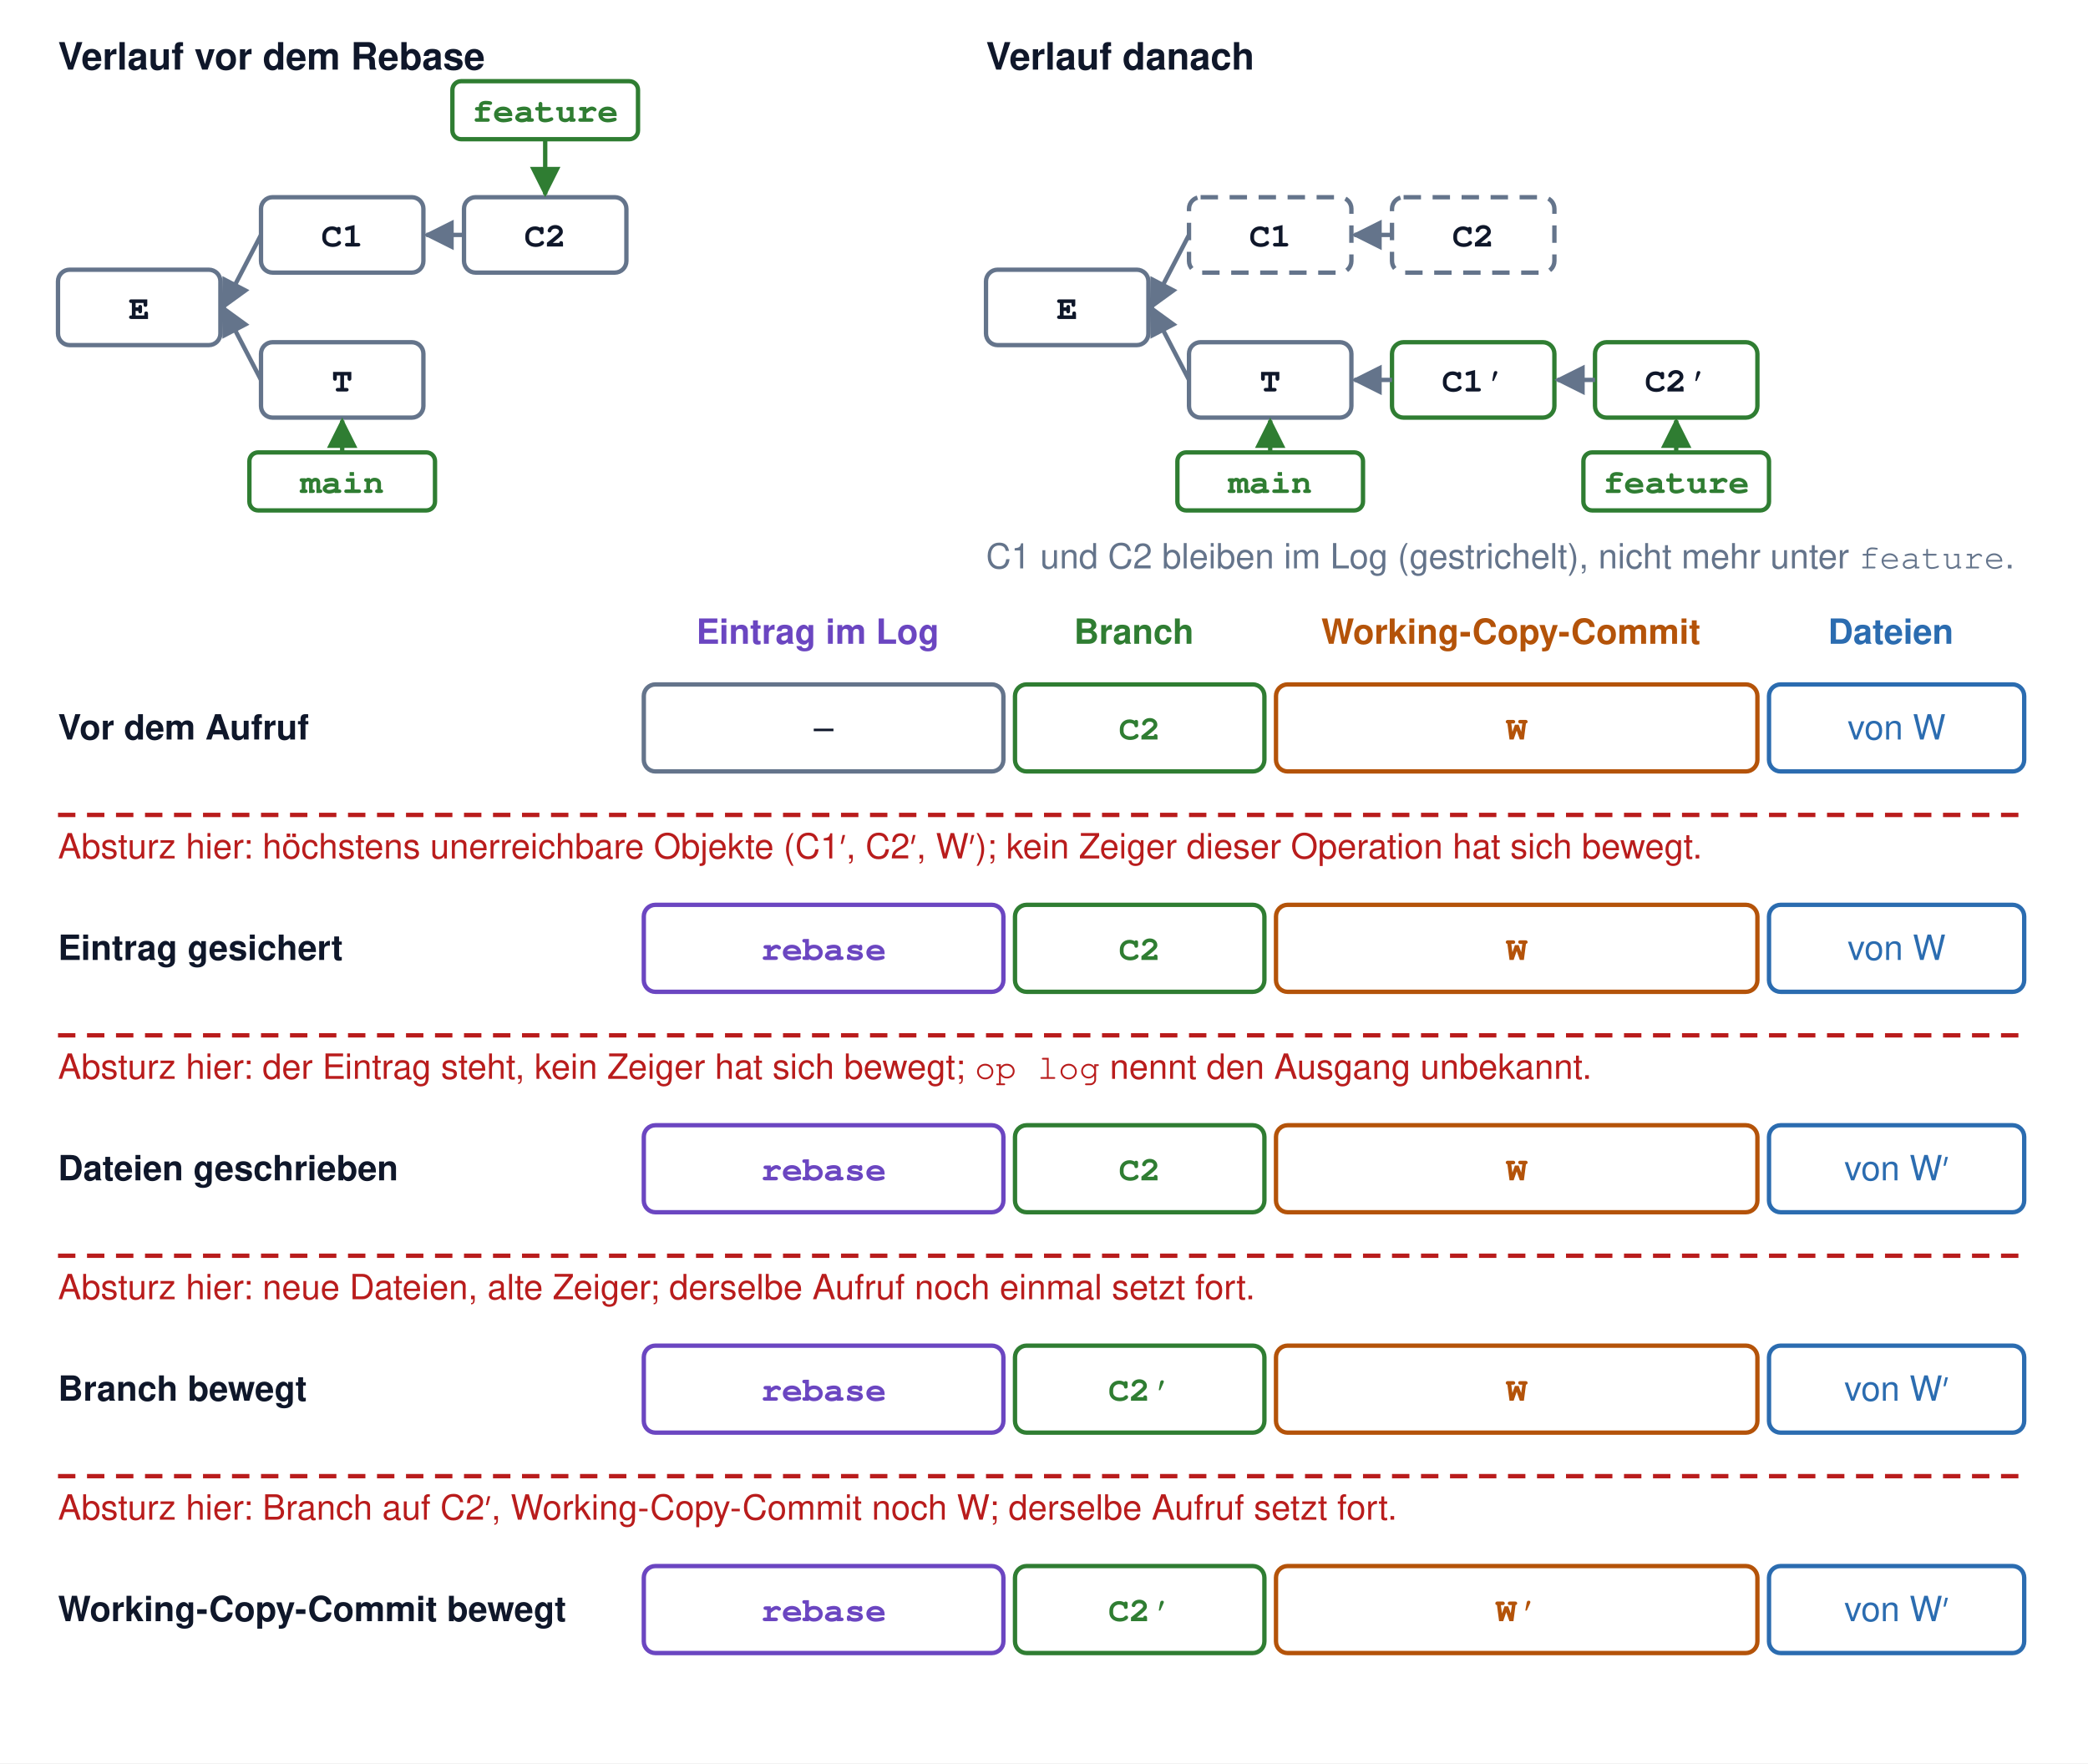
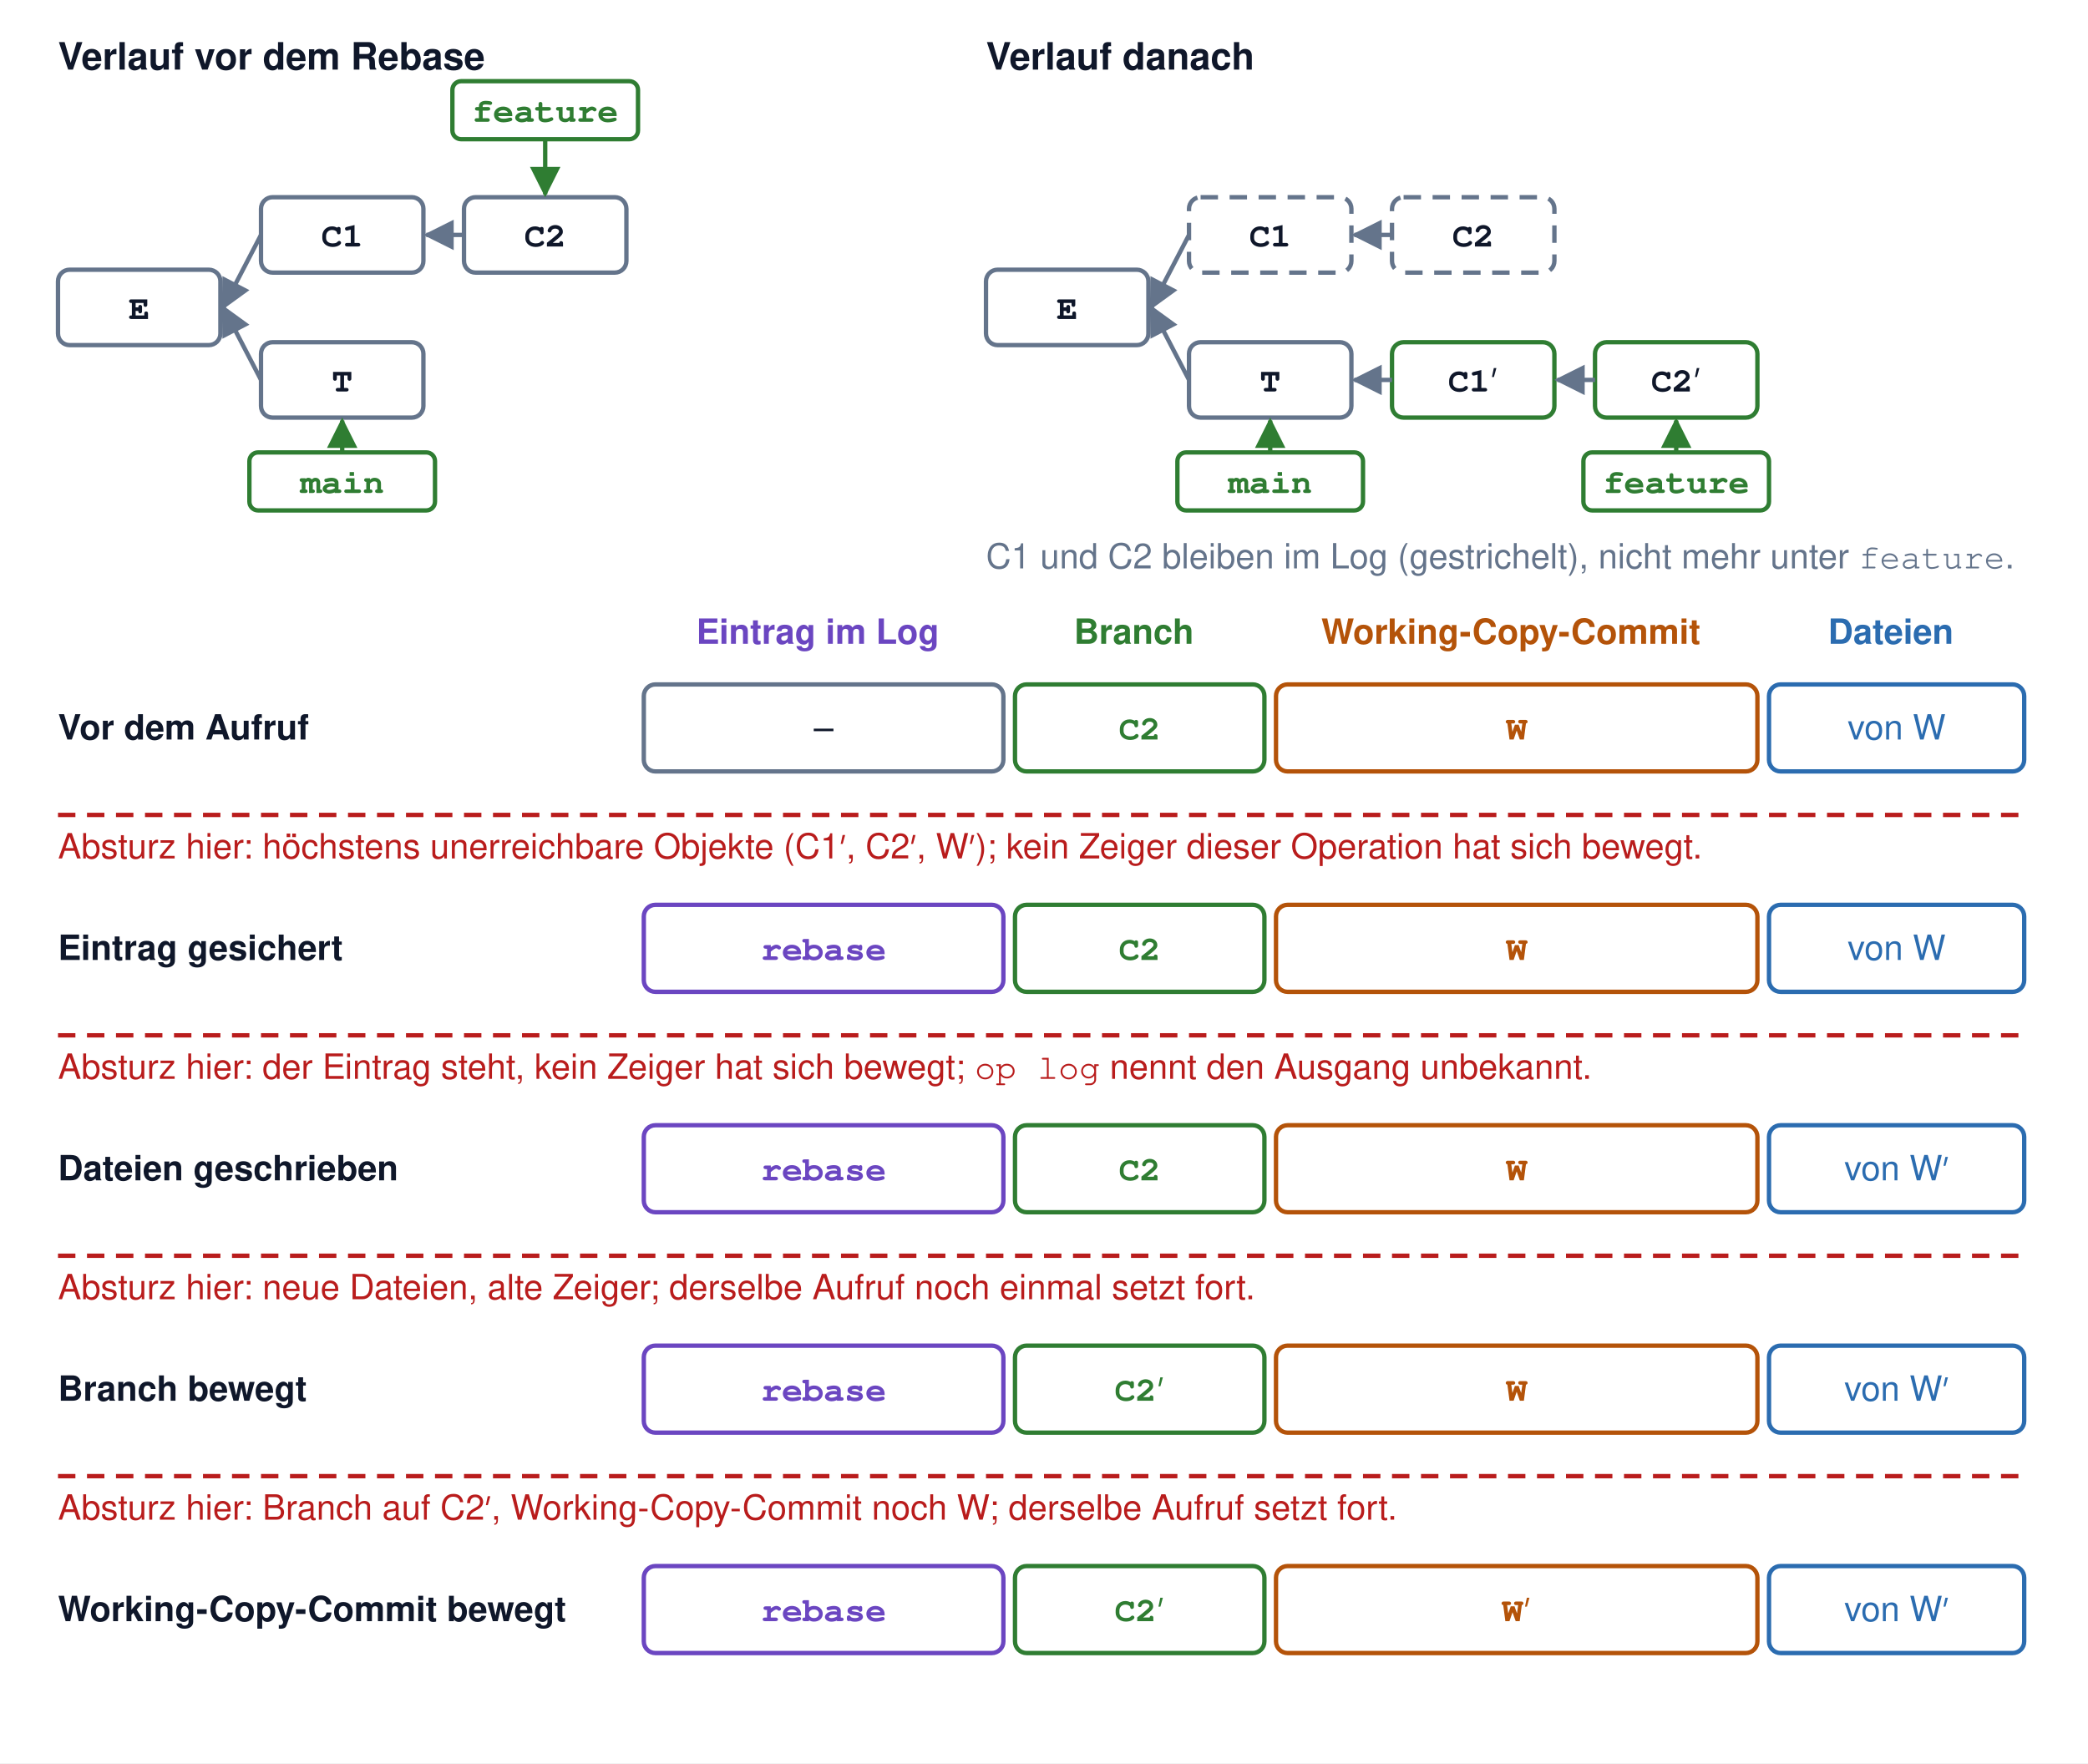
<svg xmlns="http://www.w3.org/2000/svg" viewBox="0 0 720 608" font-family="Helvetica, Arial, sans-serif">
  <defs>
    <marker id="arrow-slate" viewBox="0 0 10 10" refX="9" refY="5" markerWidth="7" markerHeight="7" orient="auto">
      <path d="M0,0 L10,5 L0,10 z" fill="#64748B" />
    </marker>
    <marker id="arrow-green" viewBox="0 0 10 10" refX="9" refY="5" markerWidth="7" markerHeight="7" orient="auto">
      <path d="M0,0 L10,5 L0,10 z" fill="#2F7D32" />
    </marker>
    <marker id="arrow-blue" viewBox="0 0 10 10" refX="9" refY="5" markerWidth="7" markerHeight="7" orient="auto">
      <path d="M0,0 L10,5 L0,10 z" fill="#2B6CB0" />
    </marker>
    <marker id="arrow-orange" viewBox="0 0 10 10" refX="9" refY="5" markerWidth="7" markerHeight="7" orient="auto">
      <path d="M0,0 L10,5 L0,10 z" fill="#B45309" />
    </marker>
    <marker id="arrow-purple" viewBox="0 0 10 10" refX="9" refY="5" markerWidth="7" markerHeight="7" orient="auto">
      <path d="M0,0 L10,5 L0,10 z" fill="#6B46C1" />
    </marker>
  </defs>
  <rect x="0" y="0" width="720" height="608" fill="#FFFFFF" />
  <text x="20" y="24" font-size="13" font-weight="bold" fill="#0F172A">Verlauf vor dem Rebase</text>
  <text x="340" y="24" font-size="13" font-weight="bold" fill="#0F172A">Verlauf danach</text>
  <rect x="20" y="93" width="56" height="26" rx="4" stroke="#64748B" stroke-width="1.5" fill="#FFFFFF" />
  <text x="48.0" y="110" font-size="12" font-family="Courier, monospace" font-weight="bold" text-anchor="middle" fill="#0F172A">E</text>
  <rect x="90" y="68" width="56" height="26" rx="4" stroke="#64748B" stroke-width="1.5" fill="#FFFFFF" />
  <text x="118.0" y="85" font-size="12" font-family="Courier, monospace" font-weight="bold" text-anchor="middle" fill="#0F172A">C1</text>
  <rect x="160" y="68" width="56" height="26" rx="4" stroke="#64748B" stroke-width="1.5" fill="#FFFFFF" />
  <text x="188.0" y="85" font-size="12" font-family="Courier, monospace" font-weight="bold" text-anchor="middle" fill="#0F172A">C2</text>
  <line x1="90" y1="81" x2="77" y2="106" stroke="#64748B" stroke-width="1.5" marker-end="url(#arrow-slate)" />
  <line x1="160" y1="81" x2="147" y2="81" stroke="#64748B" stroke-width="1.5" marker-end="url(#arrow-slate)" />
  <rect x="90" y="118" width="56" height="26" rx="4" stroke="#64748B" stroke-width="1.5" fill="#FFFFFF" />
  <text x="118.0" y="135" font-size="12" font-family="Courier, monospace" font-weight="bold" text-anchor="middle" fill="#0F172A">T</text>
  <line x1="90" y1="131" x2="77" y2="106" stroke="#64748B" stroke-width="1.5" marker-end="url(#arrow-slate)" />
  <rect x="86" y="156" width="64" height="20" rx="3" stroke="#2F7D32" stroke-width="1.5" fill="#FFFFFF" />
  <text x="118.0" y="170" font-size="12" font-family="Courier, monospace" font-weight="bold" text-anchor="middle" fill="#2F7D32">main</text>
  <line x1="118" y1="156" x2="118" y2="145" stroke="#2F7D32" stroke-width="1.5" marker-end="url(#arrow-green)" />
  <rect x="156" y="28" width="64" height="20" rx="3" stroke="#2F7D32" stroke-width="1.5" fill="#FFFFFF" />
  <text x="188.0" y="42" font-size="12" font-family="Courier, monospace" font-weight="bold" text-anchor="middle" fill="#2F7D32">feature</text>
  <line x1="188" y1="48" x2="188" y2="67" stroke="#2F7D32" stroke-width="1.5" marker-end="url(#arrow-green)" />
  <rect x="340" y="93" width="56" height="26" rx="4" stroke="#64748B" stroke-width="1.5" fill="#FFFFFF" />
  <text x="368.0" y="110" font-size="12" font-family="Courier, monospace" font-weight="bold" text-anchor="middle" fill="#0F172A">E</text>
  <rect x="410" y="68" width="56" height="26" rx="4" stroke="#64748B" stroke-width="1.5" fill="#FFFFFF" stroke-dasharray="6 4" />
  <text x="438.0" y="85" font-size="12" font-family="Courier, monospace" font-weight="bold" text-anchor="middle" fill="#0F172A">C1</text>
  <rect x="480" y="68" width="56" height="26" rx="4" stroke="#64748B" stroke-width="1.5" fill="#FFFFFF" stroke-dasharray="6 4" />
  <text x="508.0" y="85" font-size="12" font-family="Courier, monospace" font-weight="bold" text-anchor="middle" fill="#0F172A">C2</text>
  <line x1="410" y1="81" x2="397" y2="106" stroke="#64748B" stroke-width="1.5" marker-end="url(#arrow-slate)" />
  <line x1="480" y1="81" x2="467" y2="81" stroke="#64748B" stroke-width="1.5" marker-end="url(#arrow-slate)" />
  <rect x="410" y="118" width="56" height="26" rx="4" stroke="#64748B" stroke-width="1.5" fill="#FFFFFF" />
  <text x="438.0" y="135" font-size="12" font-family="Courier, monospace" font-weight="bold" text-anchor="middle" fill="#0F172A">T</text>
  <line x1="410" y1="131" x2="397" y2="106" stroke="#64748B" stroke-width="1.5" marker-end="url(#arrow-slate)" />
  <rect x="406" y="156" width="64" height="20" rx="3" stroke="#2F7D32" stroke-width="1.5" fill="#FFFFFF" />
  <text x="438.0" y="170" font-size="12" font-family="Courier, monospace" font-weight="bold" text-anchor="middle" fill="#2F7D32">main</text>
  <line x1="438" y1="156" x2="438" y2="145" stroke="#2F7D32" stroke-width="1.5" marker-end="url(#arrow-green)" />
  <rect x="480" y="118" width="56" height="26" rx="4" stroke="#2F7D32" stroke-width="1.5" fill="#FFFFFF" />
-   <text x="508.0" y="135" font-size="12" font-family="Courier, monospace" font-weight="bold" text-anchor="middle" fill="#0F172A">C1′</text>
+   <text x="508.0" y="135" font-size="12" font-family="Courier, monospace" font-weight="bold" text-anchor="middle" fill="#0F172A">C1<tspan font-family="Helvetica, Arial, sans-serif">′</tspan>
+   </text>
  <rect x="550" y="118" width="56" height="26" rx="4" stroke="#2F7D32" stroke-width="1.5" fill="#FFFFFF" />
-   <text x="578.0" y="135" font-size="12" font-family="Courier, monospace" font-weight="bold" text-anchor="middle" fill="#0F172A">C2′</text>
+   <text x="578.0" y="135" font-size="12" font-family="Courier, monospace" font-weight="bold" text-anchor="middle" fill="#0F172A">C2<tspan font-family="Helvetica, Arial, sans-serif">′</tspan>
+   </text>
  <line x1="480" y1="131" x2="467" y2="131" stroke="#64748B" stroke-width="1.5" marker-end="url(#arrow-slate)" />
  <line x1="550" y1="131" x2="537" y2="131" stroke="#64748B" stroke-width="1.5" marker-end="url(#arrow-slate)" />
  <rect x="546" y="156" width="64" height="20" rx="3" stroke="#2F7D32" stroke-width="1.5" fill="#FFFFFF" />
  <text x="578.0" y="170" font-size="12" font-family="Courier, monospace" font-weight="bold" text-anchor="middle" fill="#2F7D32">feature</text>
  <line x1="578" y1="156" x2="578" y2="145" stroke="#2F7D32" stroke-width="1.5" marker-end="url(#arrow-green)" />
  <text x="340" y="196" font-size="12" fill="#64748B">C1 und C2 bleiben im Log (gestrichelt), nicht mehr unter <tspan font-family="Courier, monospace">feature</tspan>.</text>
  <text x="282.0" y="222" font-size="12" font-weight="bold" text-anchor="middle" fill="#6B46C1">Eintrag im Log</text>
  <text x="391.0" y="222" font-size="12" font-weight="bold" text-anchor="middle" fill="#2F7D32">Branch</text>
  <text x="521.0" y="222" font-size="12" font-weight="bold" text-anchor="middle" fill="#B45309">Working-Copy-Commit</text>
  <text x="652.0" y="222" font-size="12" font-weight="bold" text-anchor="middle" fill="#2B6CB0">Dateien</text>
  <text x="20" y="255.0" font-size="12" font-weight="bold" fill="#0F172A">Vor dem Aufruf</text>
  <rect x="222" y="236" width="124" height="30" rx="4" stroke="#64748B" stroke-width="1.5" fill="#FFFFFF" />
  <text x="284.0" y="255.0" font-size="12" text-anchor="middle" fill="#0F172A">–</text>
  <rect x="350" y="236" width="86" height="30" rx="4" stroke="#2F7D32" stroke-width="1.5" fill="#FFFFFF" />
  <text x="393.0" y="255.0" font-size="12" font-family="Courier, monospace" font-weight="bold" text-anchor="middle" fill="#2F7D32">C2</text>
  <rect x="440" y="236" width="166" height="30" rx="4" stroke="#B45309" stroke-width="1.5" fill="#FFFFFF" />
  <text x="523.0" y="255.0" font-size="12" font-family="Courier, monospace" font-weight="bold" text-anchor="middle" fill="#B45309">W</text>
  <rect x="610" y="236" width="88" height="30" rx="4" stroke="#2B6CB0" stroke-width="1.5" fill="#FFFFFF" />
  <text x="654.0" y="255.0" font-size="12" text-anchor="middle" fill="#2B6CB0">von W</text>
  <line x1="20" y1="281.0" x2="700" y2="281.0" stroke="#B91C1C" stroke-width="1.5" stroke-dasharray="6 4" />
  <text x="20" y="296.0" font-size="12" fill="#B91C1C">Absturz hier: höchstens unerreichbare Objekte (C1′, C2′, W′); kein Zeiger dieser Operation hat sich bewegt.</text>
  <text x="20" y="331.0" font-size="12" font-weight="bold" fill="#0F172A">Eintrag gesichert</text>
  <rect x="222" y="312" width="124" height="30" rx="4" stroke="#6B46C1" stroke-width="1.5" fill="#FFFFFF" />
  <text x="284.0" y="331.0" font-size="12" font-family="Courier, monospace" font-weight="bold" text-anchor="middle" fill="#6B46C1">rebase</text>
  <rect x="350" y="312" width="86" height="30" rx="4" stroke="#2F7D32" stroke-width="1.5" fill="#FFFFFF" />
  <text x="393.0" y="331.0" font-size="12" font-family="Courier, monospace" font-weight="bold" text-anchor="middle" fill="#2F7D32">C2</text>
  <rect x="440" y="312" width="166" height="30" rx="4" stroke="#B45309" stroke-width="1.5" fill="#FFFFFF" />
  <text x="523.0" y="331.0" font-size="12" font-family="Courier, monospace" font-weight="bold" text-anchor="middle" fill="#B45309">W</text>
  <rect x="610" y="312" width="88" height="30" rx="4" stroke="#2B6CB0" stroke-width="1.5" fill="#FFFFFF" />
  <text x="654.0" y="331.0" font-size="12" text-anchor="middle" fill="#2B6CB0">von W</text>
  <line x1="20" y1="357.0" x2="700" y2="357.0" stroke="#B91C1C" stroke-width="1.5" stroke-dasharray="6 4" />
  <text x="20" y="372.0" font-size="12" fill="#B91C1C">Absturz hier: der Eintrag steht, kein Zeiger hat sich bewegt; <tspan font-family="Courier, monospace">op log</tspan> nennt den Ausgang unbekannt.</text>
  <text x="20" y="407.0" font-size="12" font-weight="bold" fill="#0F172A">Dateien geschrieben</text>
  <rect x="222" y="388" width="124" height="30" rx="4" stroke="#6B46C1" stroke-width="1.5" fill="#FFFFFF" />
  <text x="284.0" y="407.0" font-size="12" font-family="Courier, monospace" font-weight="bold" text-anchor="middle" fill="#6B46C1">rebase</text>
  <rect x="350" y="388" width="86" height="30" rx="4" stroke="#2F7D32" stroke-width="1.5" fill="#FFFFFF" />
  <text x="393.0" y="407.0" font-size="12" font-family="Courier, monospace" font-weight="bold" text-anchor="middle" fill="#2F7D32">C2</text>
  <rect x="440" y="388" width="166" height="30" rx="4" stroke="#B45309" stroke-width="1.5" fill="#FFFFFF" />
  <text x="523.0" y="407.0" font-size="12" font-family="Courier, monospace" font-weight="bold" text-anchor="middle" fill="#B45309">W</text>
  <rect x="610" y="388" width="88" height="30" rx="4" stroke="#2B6CB0" stroke-width="1.5" fill="#FFFFFF" />
  <text x="654.0" y="407.0" font-size="12" text-anchor="middle" fill="#2B6CB0">von W′</text>
  <line x1="20" y1="433.0" x2="700" y2="433.0" stroke="#B91C1C" stroke-width="1.5" stroke-dasharray="6 4" />
  <text x="20" y="448.0" font-size="12" fill="#B91C1C">Absturz hier: neue Dateien, alte Zeiger; derselbe Aufruf noch einmal setzt fort.</text>
  <text x="20" y="483.0" font-size="12" font-weight="bold" fill="#0F172A">Branch bewegt</text>
  <rect x="222" y="464" width="124" height="30" rx="4" stroke="#6B46C1" stroke-width="1.5" fill="#FFFFFF" />
  <text x="284.0" y="483.0" font-size="12" font-family="Courier, monospace" font-weight="bold" text-anchor="middle" fill="#6B46C1">rebase</text>
  <rect x="350" y="464" width="86" height="30" rx="4" stroke="#2F7D32" stroke-width="1.5" fill="#FFFFFF" />
-   <text x="393.0" y="483.0" font-size="12" font-family="Courier, monospace" font-weight="bold" text-anchor="middle" fill="#2F7D32">C2′</text>
+   <text x="393.0" y="483.0" font-size="12" font-family="Courier, monospace" font-weight="bold" text-anchor="middle" fill="#2F7D32">C2<tspan font-family="Helvetica, Arial, sans-serif">′</tspan>
+   </text>
  <rect x="440" y="464" width="166" height="30" rx="4" stroke="#B45309" stroke-width="1.5" fill="#FFFFFF" />
  <text x="523.0" y="483.0" font-size="12" font-family="Courier, monospace" font-weight="bold" text-anchor="middle" fill="#B45309">W</text>
  <rect x="610" y="464" width="88" height="30" rx="4" stroke="#2B6CB0" stroke-width="1.5" fill="#FFFFFF" />
  <text x="654.0" y="483.0" font-size="12" text-anchor="middle" fill="#2B6CB0">von W′</text>
  <line x1="20" y1="509.0" x2="700" y2="509.0" stroke="#B91C1C" stroke-width="1.5" stroke-dasharray="6 4" />
  <text x="20" y="524.0" font-size="12" fill="#B91C1C">Absturz hier: Branch auf C2′, Working-Copy-Commit noch W; derselbe Aufruf setzt fort.</text>
  <text x="20" y="559.0" font-size="12" font-weight="bold" fill="#0F172A">Working-Copy-Commit bewegt</text>
  <rect x="222" y="540" width="124" height="30" rx="4" stroke="#6B46C1" stroke-width="1.5" fill="#FFFFFF" />
  <text x="284.0" y="559.0" font-size="12" font-family="Courier, monospace" font-weight="bold" text-anchor="middle" fill="#6B46C1">rebase</text>
  <rect x="350" y="540" width="86" height="30" rx="4" stroke="#2F7D32" stroke-width="1.5" fill="#FFFFFF" />
-   <text x="393.0" y="559.0" font-size="12" font-family="Courier, monospace" font-weight="bold" text-anchor="middle" fill="#2F7D32">C2′</text>
+   <text x="393.0" y="559.0" font-size="12" font-family="Courier, monospace" font-weight="bold" text-anchor="middle" fill="#2F7D32">C2<tspan font-family="Helvetica, Arial, sans-serif">′</tspan>
+   </text>
  <rect x="440" y="540" width="166" height="30" rx="4" stroke="#B45309" stroke-width="1.5" fill="#FFFFFF" />
-   <text x="523.0" y="559.0" font-size="12" font-family="Courier, monospace" font-weight="bold" text-anchor="middle" fill="#B45309">W′</text>
+   <text x="523.0" y="559.0" font-size="12" font-family="Courier, monospace" font-weight="bold" text-anchor="middle" fill="#B45309">W<tspan font-family="Helvetica, Arial, sans-serif">′</tspan>
+   </text>
  <rect x="610" y="540" width="88" height="30" rx="4" stroke="#2B6CB0" stroke-width="1.5" fill="#FFFFFF" />
  <text x="654.0" y="559.0" font-size="12" text-anchor="middle" fill="#2B6CB0">von W′</text>
</svg>
